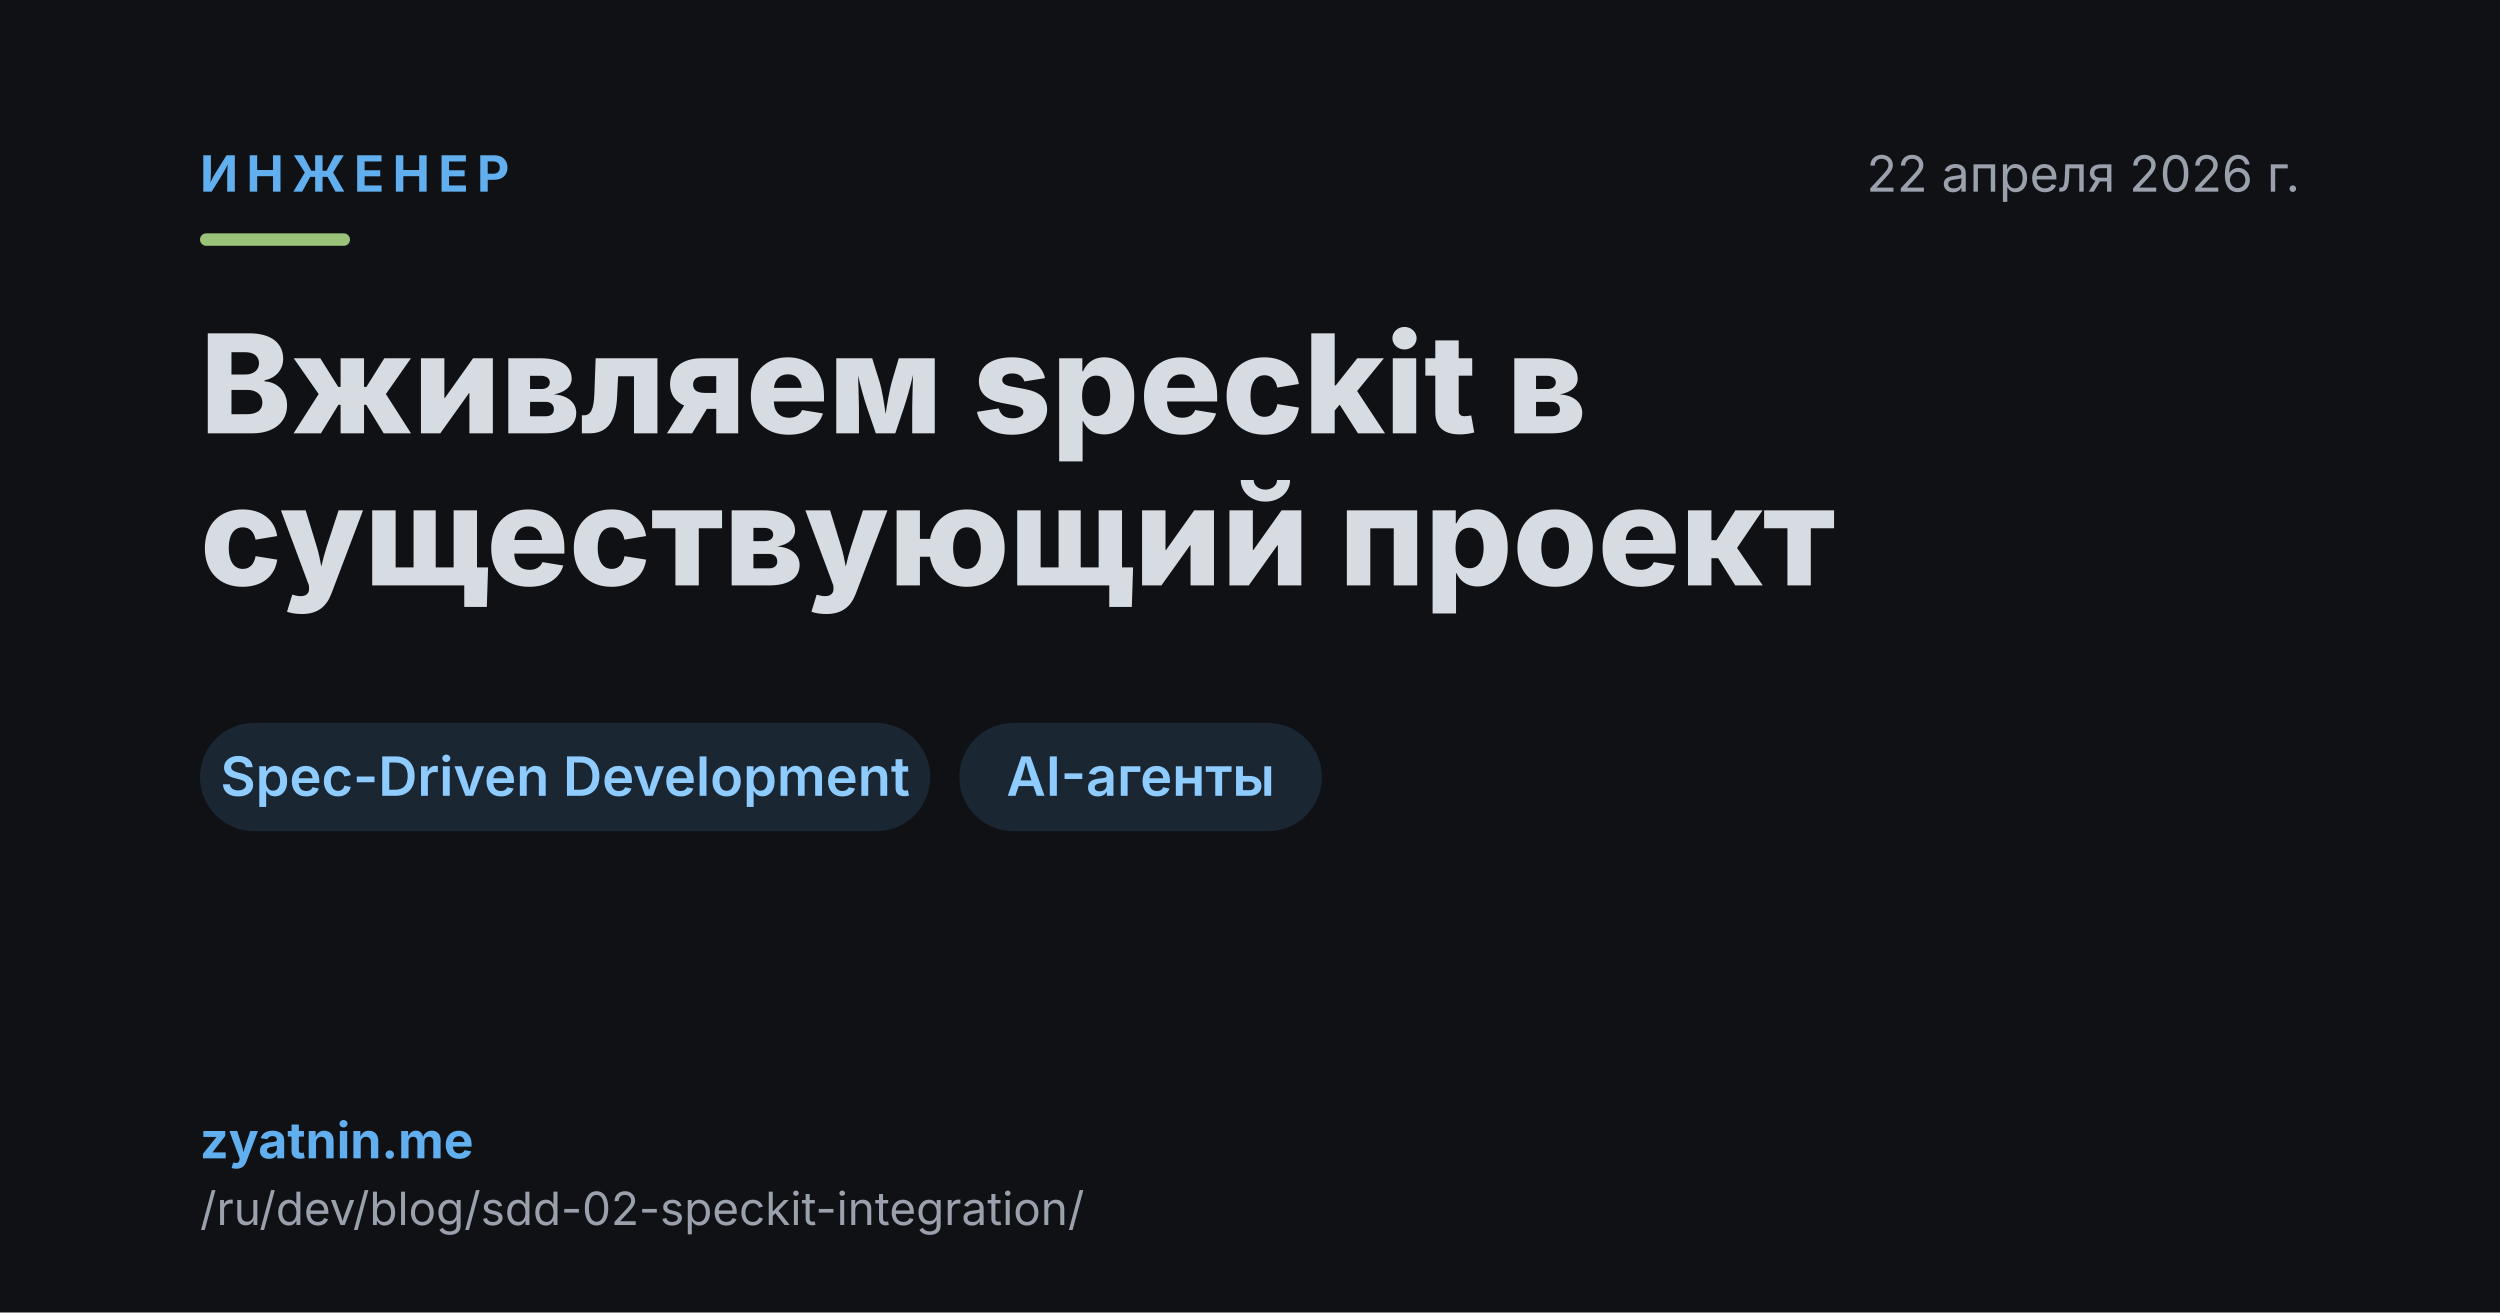
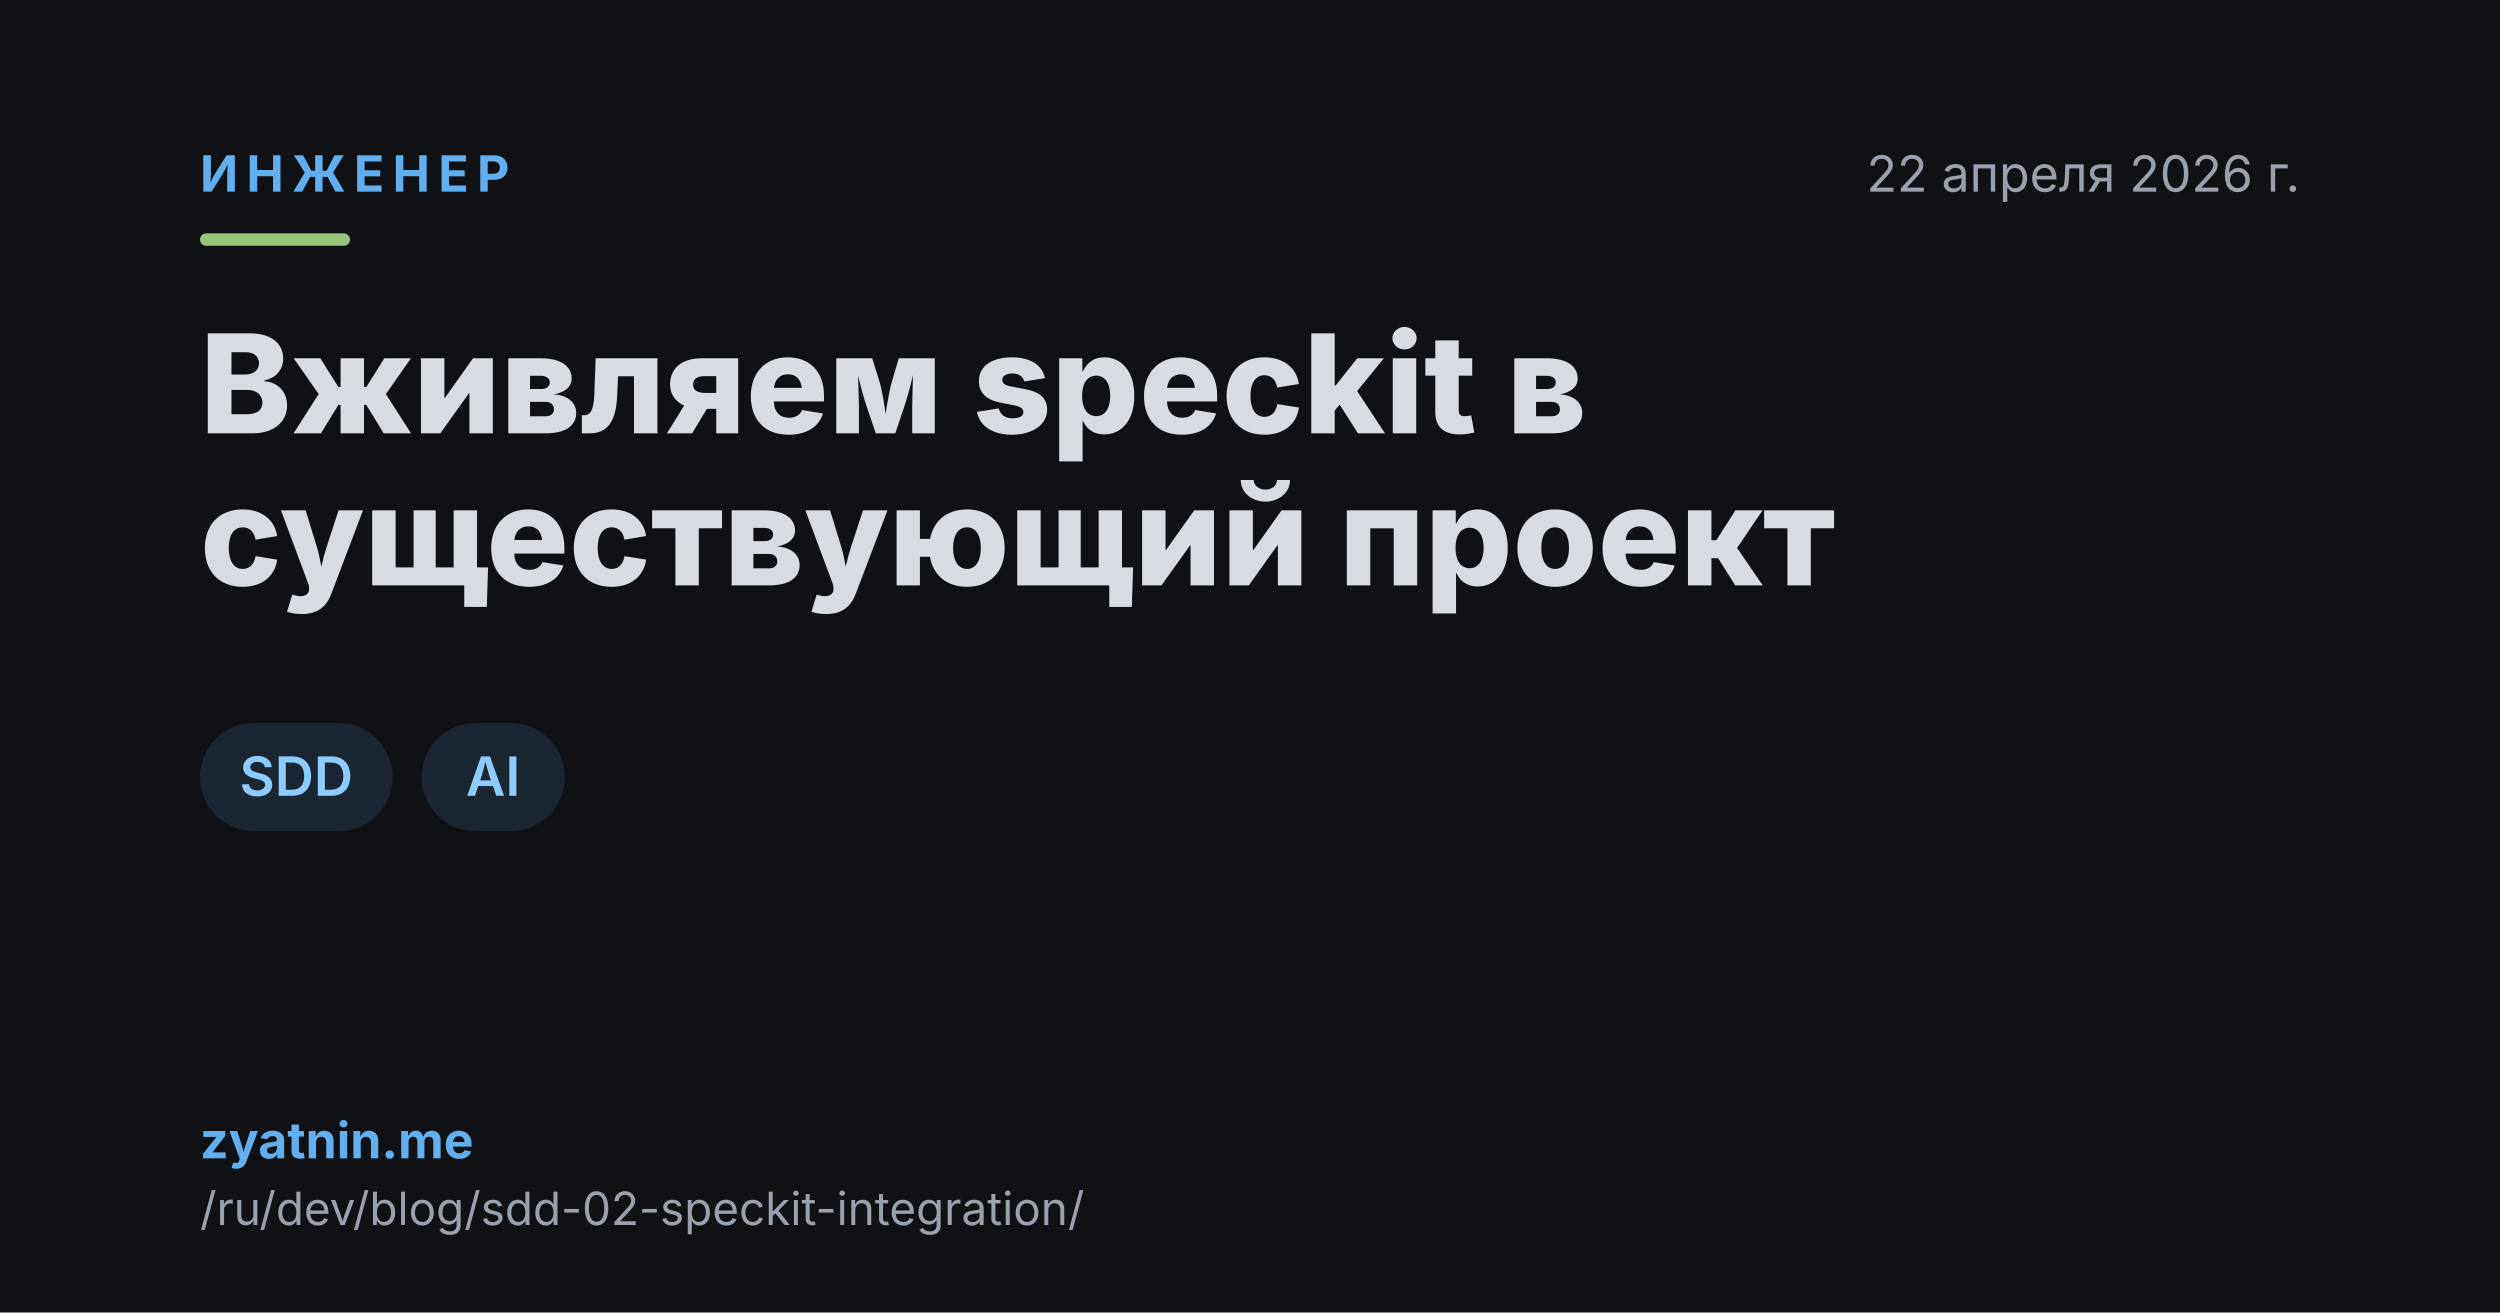
<svg xmlns="http://www.w3.org/2000/svg" width="1200" height="630" viewBox="0 0 1200 630">
  <rect width="1200" height="630" fill="#0f1115" />
  <text x="96" y="92" text-anchor="start" font-family="Inter" font-size="24" font-weight="700" letter-spacing="4" fill="#61afef">ИНЖЕНЕР</text>
  <text x="1104" y="92" text-anchor="end" font-family="Inter" font-size="24" font-weight="400" fill="#9aa1ad">22 апреля 2026 г.</text>
  <rect x="96" y="112" width="72" height="6" rx="3" fill="#98c379" />
  <text x="96" y="208" text-anchor="start" font-family="Inter" font-size="66" font-weight="800" fill="#d7dbe2">Вживляем speckit в</text>
  <text x="96" y="281" text-anchor="start" font-family="Inter" font-size="66" font-weight="800" fill="#d7dbe2">существующий проект</text>
-   <rect x="96.0" y="347" width="350.5" height="52" rx="26" fill="rgba(97, 175, 239, 0.14)" />
-   <text x="271.3" y="382" text-anchor="middle" font-family="Inter" font-size="26" font-weight="600" fill="#8ecbff">Spec-Driven Development</text>
-   <rect x="460.5" y="347" width="174.0" height="52" rx="26" fill="rgba(97, 175, 239, 0.14)" />
-   <text x="547.5" y="382" text-anchor="middle" font-family="Inter" font-size="26" font-weight="600" fill="#8ecbff">AI-агенты</text>
+   <rect x="96.0" y="347" width="92.4" height="52" rx="26" fill="rgba(97, 175, 239, 0.14)" />
+   <text x="142.2" y="382" text-anchor="middle" font-family="Inter" font-size="26" font-weight="600" fill="#8ecbff">SDD</text>
+   <rect x="202.4" y="347" width="68.7" height="52" rx="26" fill="rgba(97, 175, 239, 0.14)" />
+   <text x="236.7" y="382" text-anchor="middle" font-family="Inter" font-size="26" font-weight="600" fill="#8ecbff">AI</text>
  <text x="96" y="556" text-anchor="start" font-family="Inter" font-size="24" font-weight="700" fill="#61afef">zyatnin.me</text>
  <text x="96" y="588" text-anchor="start" font-family="Inter" font-size="22" font-weight="400" fill="#9aa1ad">/ru/dev/blog/sdd-02-speckit-integration/</text>
</svg>
